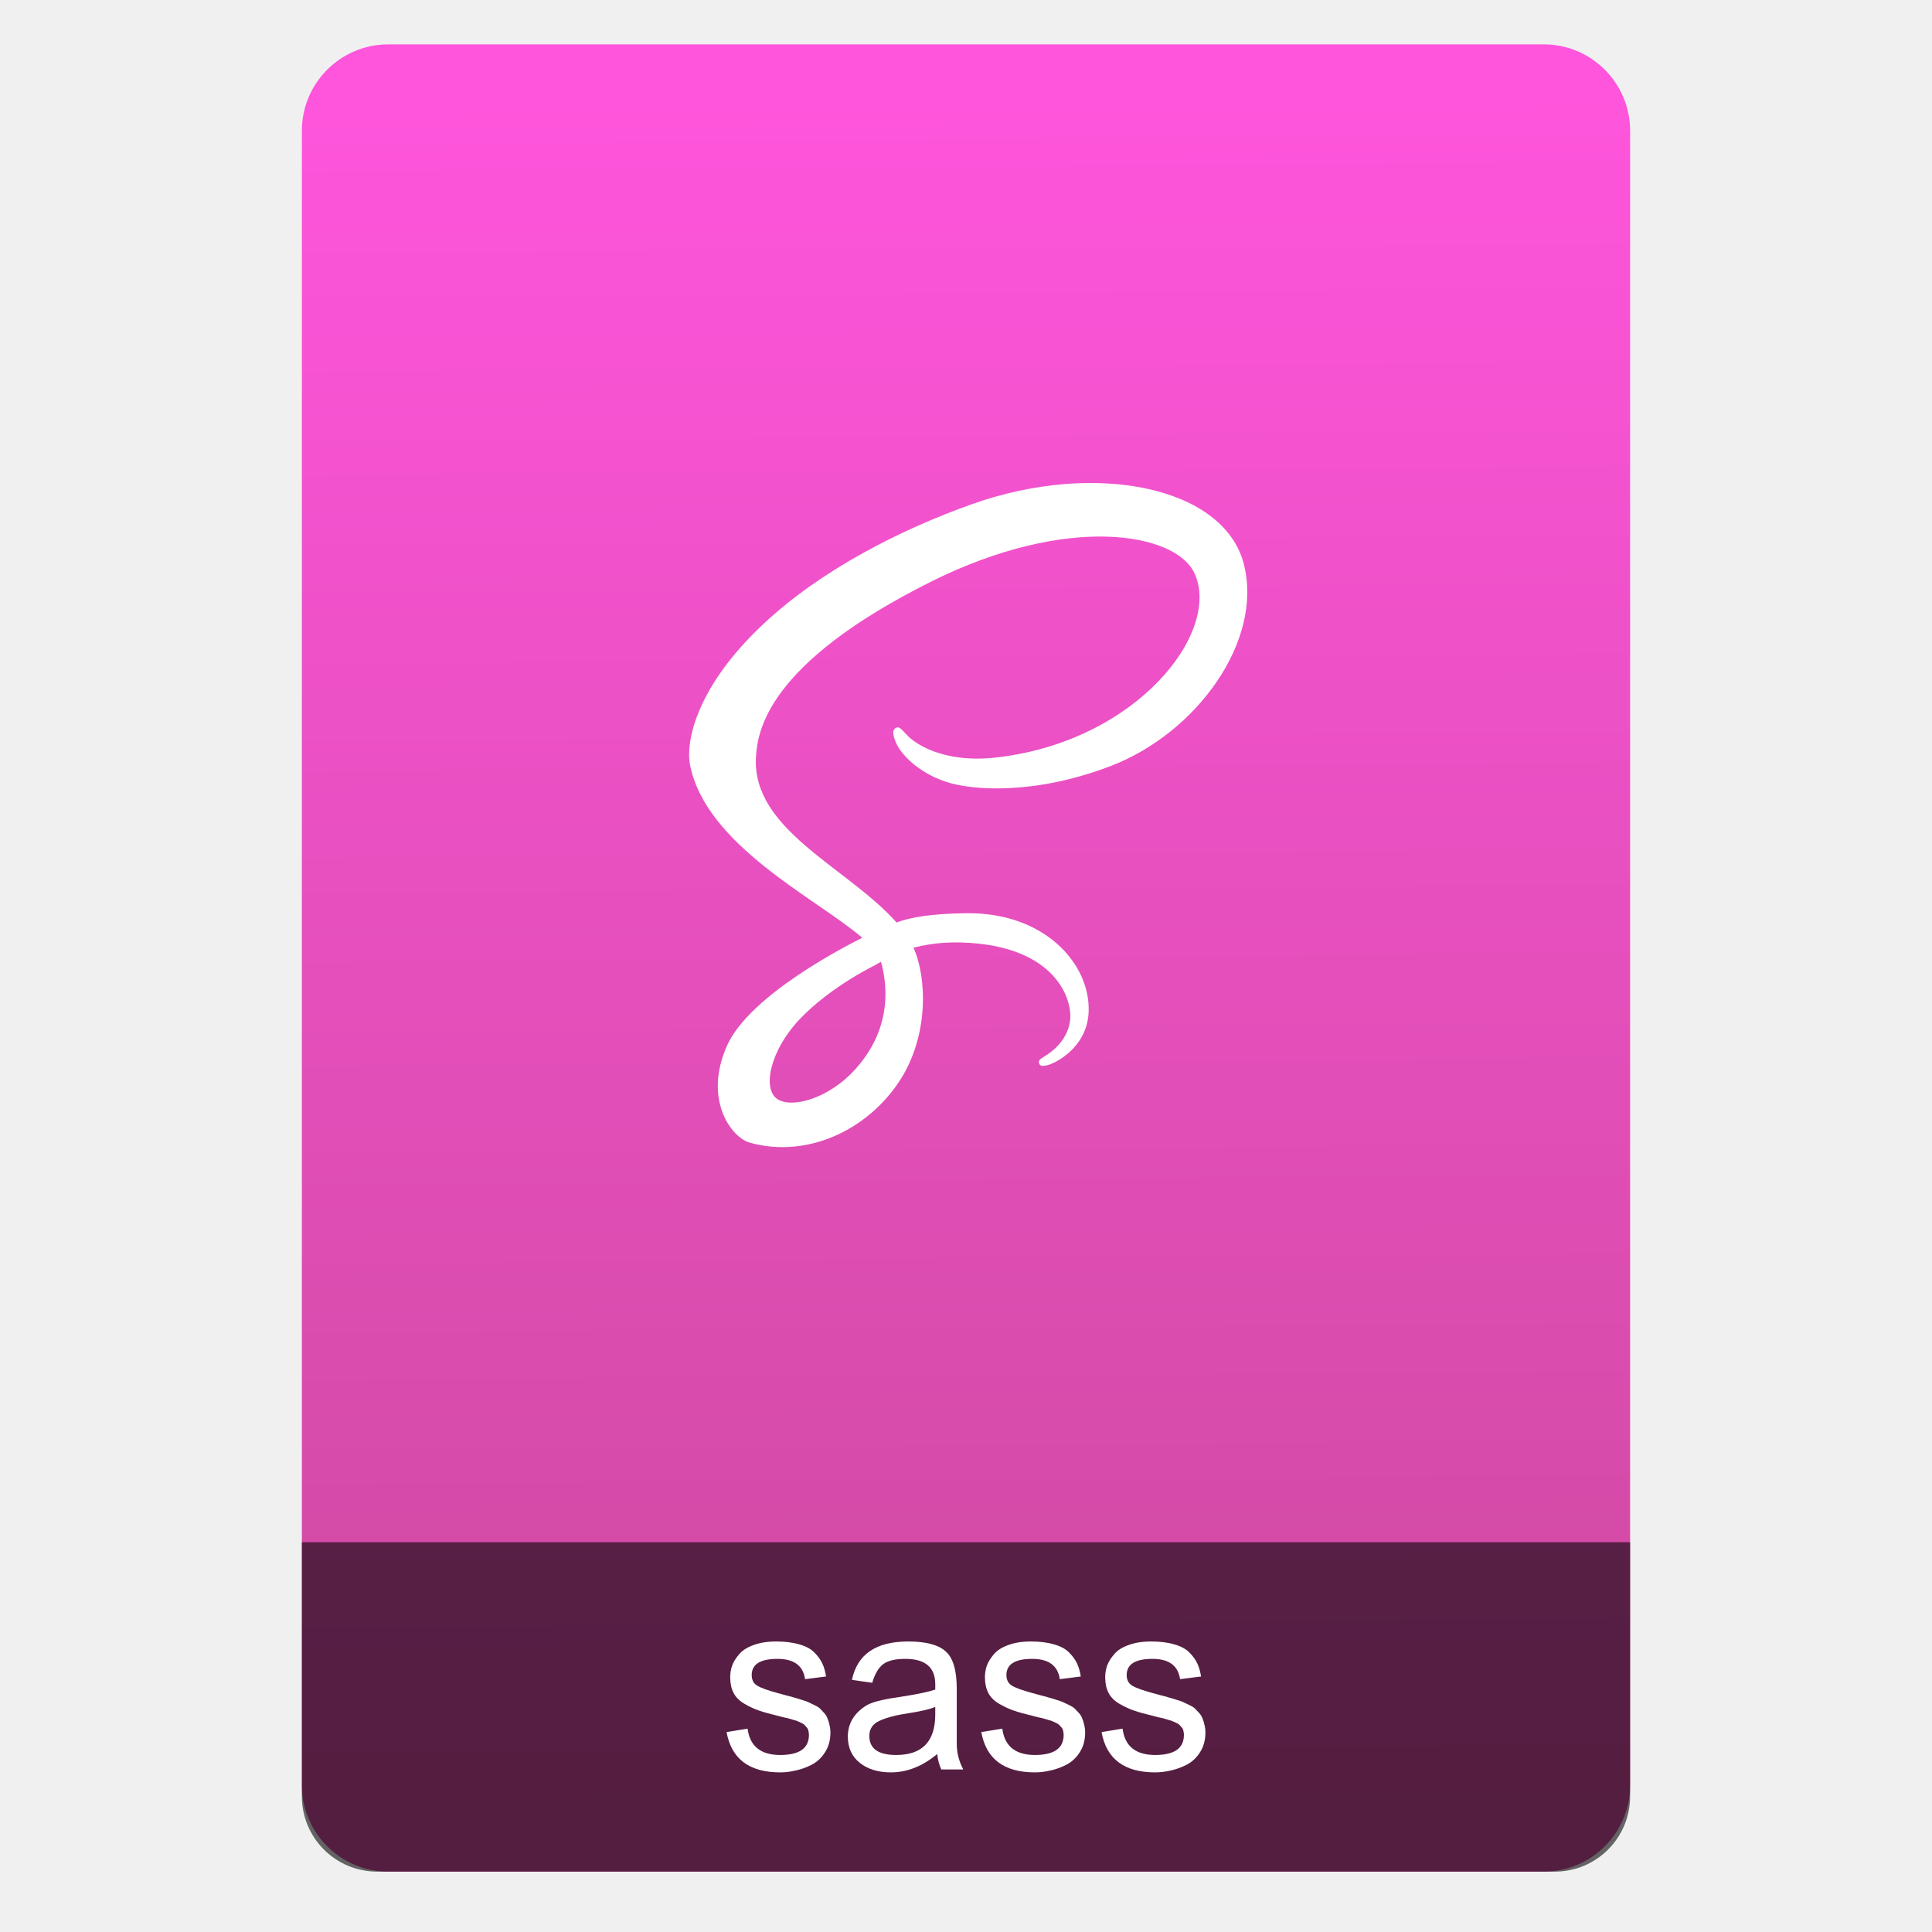
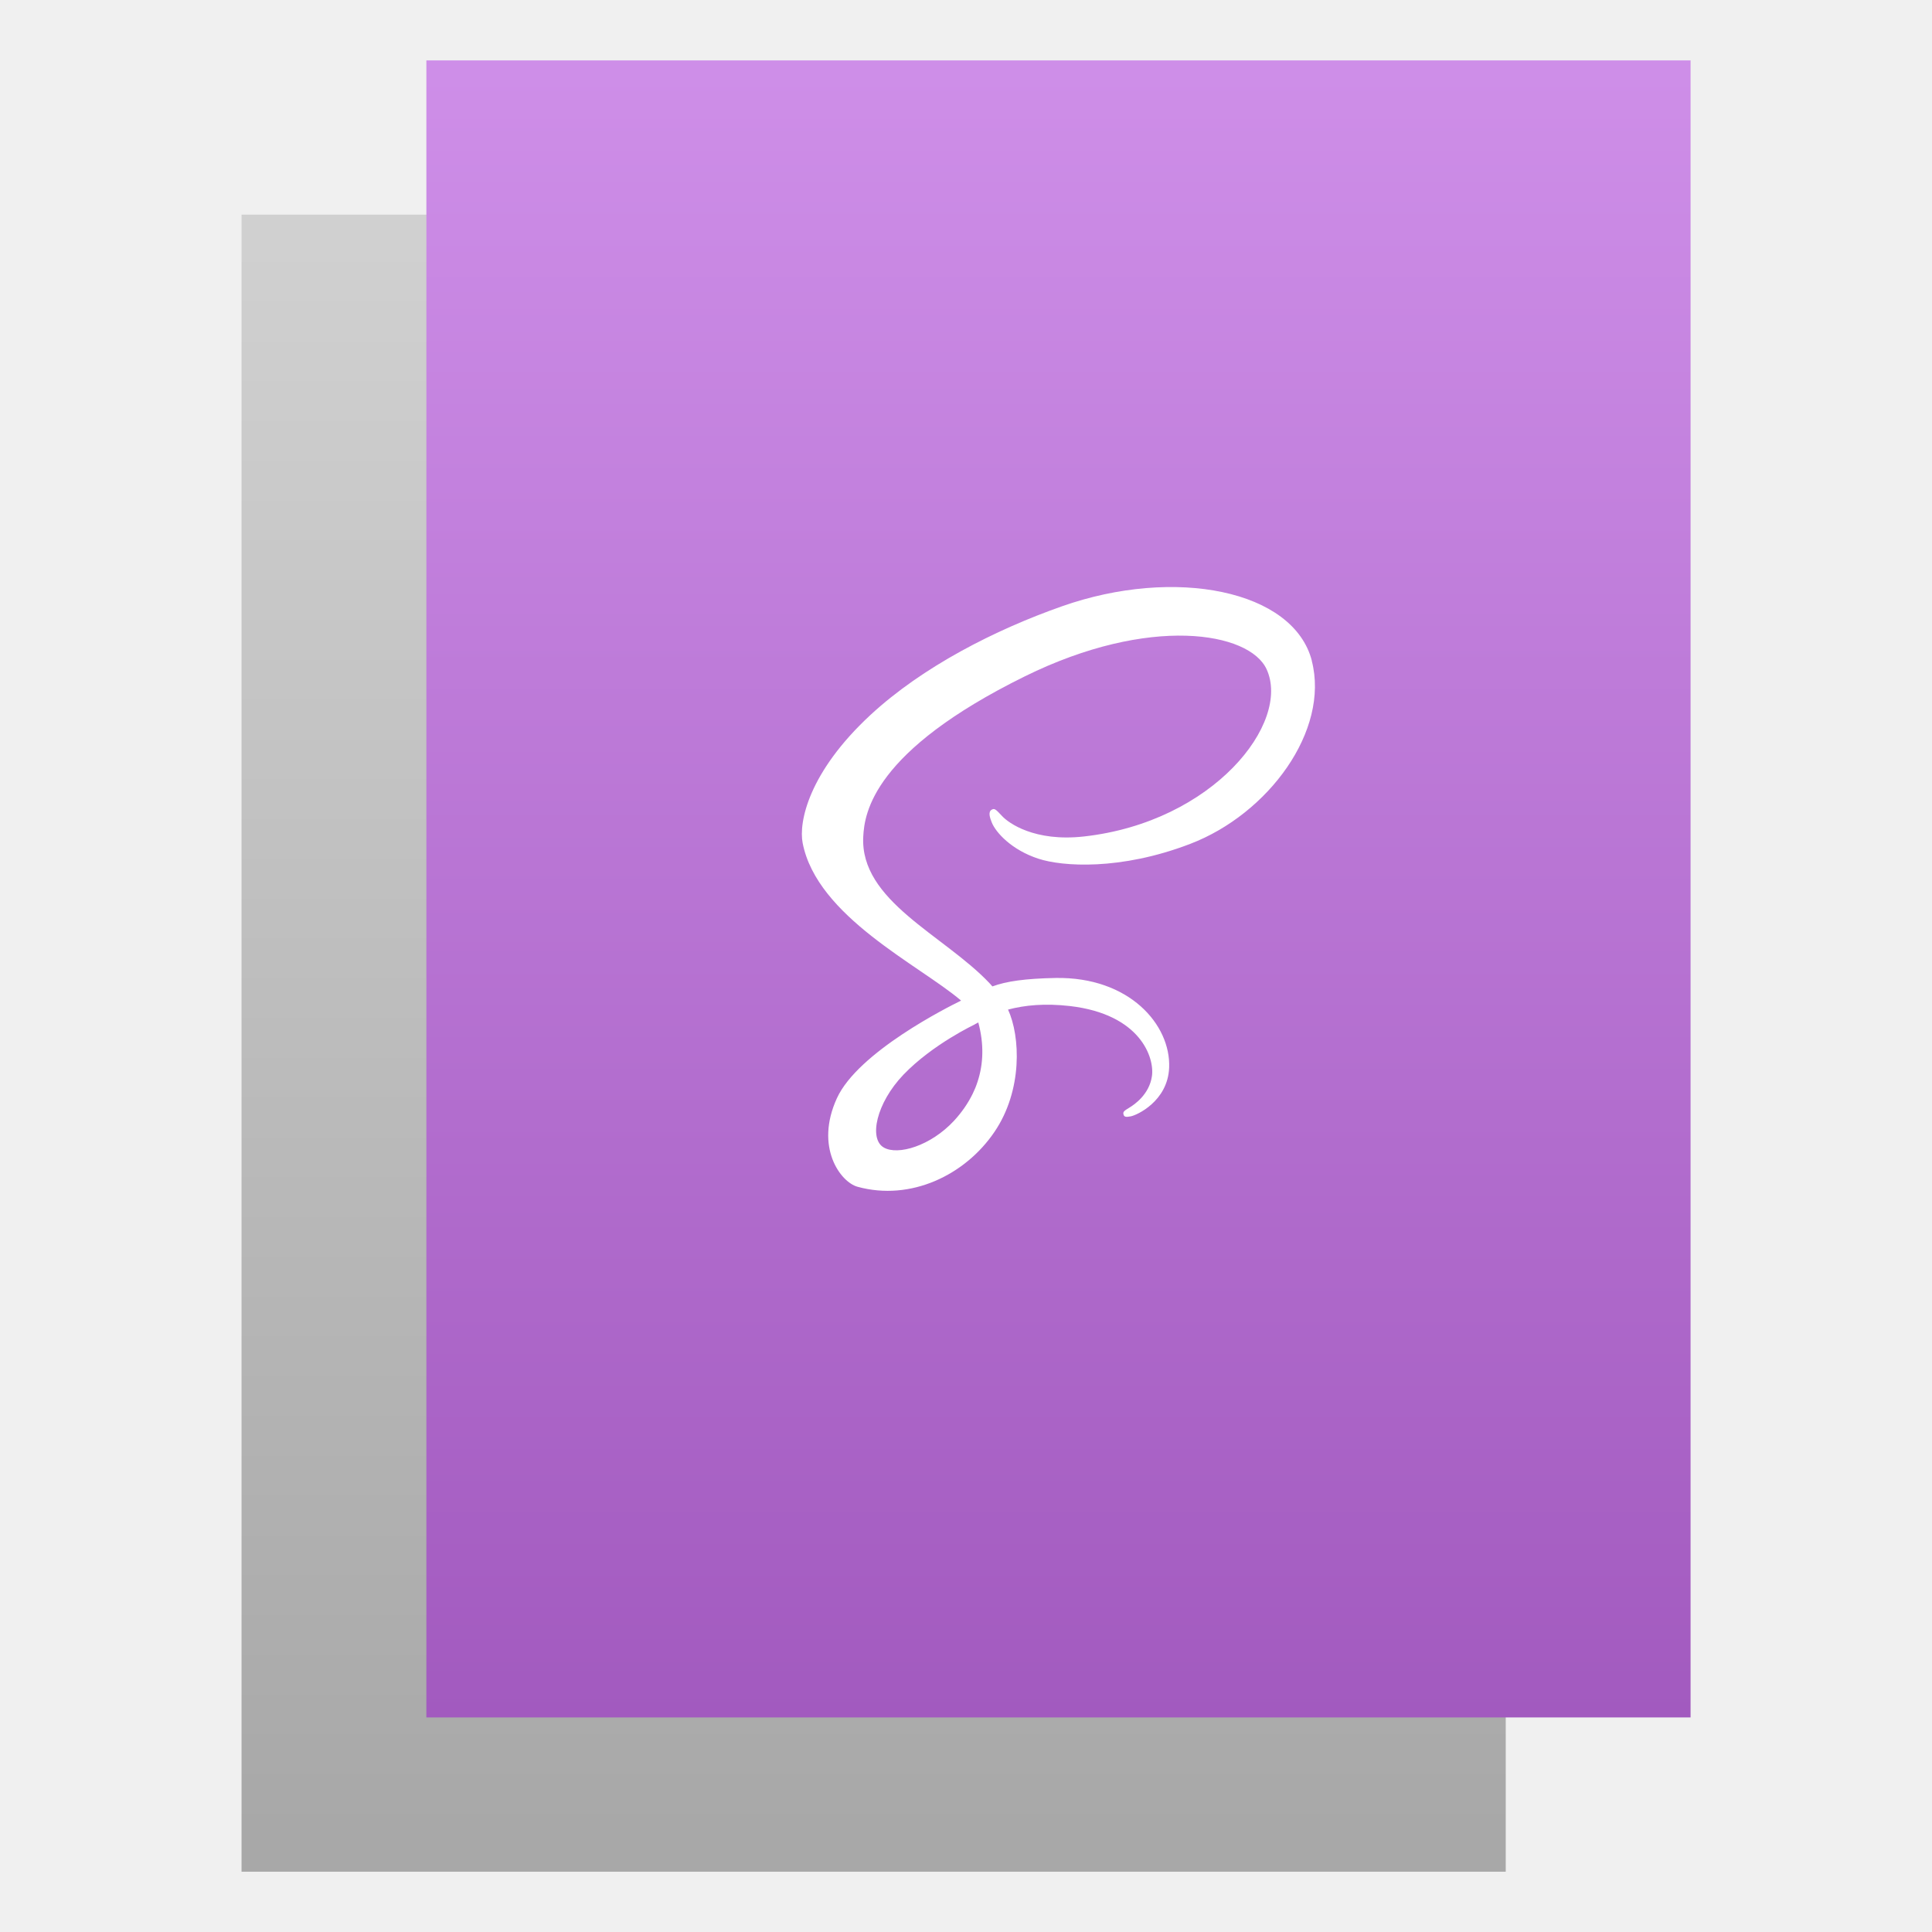
- <svg xmlns="http://www.w3.org/2000/svg" height="64" viewBox="0 0 64 64" width="64">
-   <linearGradient id="a" gradientTransform="matrix(1.07499 0 0 1.17929 56.68895 -.257355)" gradientUnits="userSpaceOnUse" x1="-74.929" x2="-75.26" y1="52.199" y2="2.356">
-     <stop offset="0" stop-color="#cc499c" />
-     <stop offset="1" stop-color="#f5d" />
-   </linearGradient>
-   <g transform="translate(56.39177 -.176777)">
-     <rect fill="url(#a)" height="60.531" ry="2.864" width="44" x="-46.392" y="1.646" />
-     <path d="m10 51.088v5.713 2.199.5c0 1.385 1.115 2.5 2.5 2.5h39c1.385 0 2.5-1.115 2.5-2.5v-.5-2.199-5.713z" fill-opacity=".588" transform="translate(-56.39177 .176777)" />
-     <g fill="#fff">
-       <path d="m-30.619 57.017q-.4-.096-.632-.176-.232-.08-.48-.224-.248-.144-.36-.36-.112-.216-.112-.52 0-.2.064-.384.072-.192.232-.376.16-.192.472-.304.32-.12.752-.12.448 0 .768.096.32.088.496.264.176.176.264.36.088.184.128.44l-.696.088q-.096-.672-.912-.672-.856 0-.856.536 0 .24.184.352.184.112.688.248.072.016.264.072.2.048.264.072.072.016.24.072.168.048.232.08.072.032.2.096.136.064.192.12.056.056.136.144.08.088.112.184.04.088.064.208.032.12.032.256 0 .376-.176.648-.168.272-.44.416-.264.136-.528.192-.264.064-.52.064-1.536 0-1.776-1.336l.696-.112q.112.872 1.08.872.952 0 .952-.664 0-.072-.016-.128-.008-.064-.048-.112-.04-.048-.072-.08-.032-.04-.104-.072-.072-.04-.12-.056-.04-.024-.144-.048-.104-.032-.16-.048-.048-.016-.176-.04-.128-.032-.184-.048z" />
-       <path d="m-26.402 55.129q-.512 0-.744.184-.224.176-.352.608l-.672-.096q.264-1.272 1.864-1.272.88 0 1.24.328.368.32.368 1.24v1.824q0 .44.216.848h-.728q-.104-.224-.136-.512-.728.608-1.536.608-.624 0-1.024-.312-.4-.32-.4-.872 0-.64.6-1.024.256-.168 1.104-.288.848-.128 1.192-.248v-.176q0-.84-.992-.84zm-.304 3.184q1.296 0 1.296-1.344v-.248q-.264.112-.88.208-.608.088-.96.248-.344.152-.344.504 0 .632.888.632z" />
-       <path d="m-22.181 57.017q-.4-.096-.632-.176-.232-.08-.48-.224-.248-.144-.36-.36-.112-.216-.112-.52 0-.2.064-.384.072-.192.232-.376.16-.192.472-.304.32-.12.752-.12.448 0 .768.096.32.088.496.264.176.176.264.36.088.184.128.44l-.696.088q-.096-.672-.912-.672-.856 0-.856.536 0 .24.184.352.184.112.688.248.072.016.264.072.2.048.264.072.072.016.24.072.168.048.232.08.072.032.2.096.136.064.192.12.056.056.136.144.08.088.112.184.04.088.064.208.032.12.032.256 0 .376-.176.648-.168.272-.44.416-.264.136-.528.192-.264.064-.52.064-1.536 0-1.776-1.336l.696-.112q.112.872 1.08.872.952 0 .952-.664 0-.072-.016-.128-.008-.064-.048-.112-.04-.048-.072-.08-.032-.04-.104-.072-.072-.04-.12-.056-.04-.024-.144-.048-.104-.032-.16-.048-.048-.016-.176-.04-.128-.032-.184-.048z" />
-       <path d="m-18.197 57.017q-.4-.096-.632-.176-.232-.08-.48-.224-.248-.144-.36-.36-.112-.216-.112-.52 0-.2.064-.384.072-.192.232-.376.16-.192.472-.304.32-.12.752-.12.448 0 .768.096.32.088.496.264.176.176.264.36.088.184.128.44l-.696.088q-.096-.672-.912-.672-.856 0-.856.536 0 .24.184.352.184.112.688.248.072.016.264.072.2.048.264.072.072.016.24.072.168.048.232.08.072.032.2.096.136.064.192.12.056.056.136.144.08.088.112.184.04.088.064.208.032.12.032.256 0 .376-.176.648-.168.272-.44.416-.264.136-.528.192-.264.064-.52.064-1.536 0-1.776-1.336l.696-.112q.112.872 1.08.872.952 0 .952-.664 0-.072-.016-.128-.008-.064-.048-.112-.04-.048-.072-.08-.032-.04-.104-.072-.072-.04-.12-.056-.04-.024-.144-.048-.104-.032-.16-.048-.048-.016-.176-.04-.128-.032-.184-.048z" />
-     </g>
-     <path d="m-27.207 32.038c.212.783.188 1.513-.03 2.175-.024.073-.051.146-.08.218-.029.072-.06.143-.094.213-.169.35-.395.677-.672.98-.845.922-2.027 1.271-2.533.977-.547-.317-.273-1.618.707-2.654 1.055-1.115 2.572-1.832 2.572-1.832l-.003-.005c.044-.024.088-.048.133-.073zm12.02-13.17c-.659-2.584-4.944-3.434-9-1.993-2.414.857-5.027 2.203-6.905 3.961-2.234 2.089-2.59 3.908-2.443 4.668.518 2.681 4.192 4.434 5.702 5.734v.008c-.445.219-3.705 1.869-4.468 3.555-.805 1.779.128 3.056.746 3.228 1.914.532 3.878-.425 4.933-2 1.018-1.519.934-3.481.491-4.457.611-.161 1.322-.233 2.227-.128 2.553.298 3.053 1.892 2.958 2.559-.096.667-.631 1.034-.81 1.145-.179.111-.234.149-.219.231.022.12.105.115.257.089.21-.035 1.34-.543 1.389-1.774.062-1.563-1.437-3.312-4.089-3.266-1.092.019-1.779.123-2.276.307-.037-.042-.074-.083-.113-.125-1.64-1.75-4.671-2.987-4.543-5.339.047-.855.344-3.107 5.825-5.838 4.49-2.237 8.085-1.622 8.706-.257.887 1.949-1.921 5.573-6.584 6.095-1.777.199-2.712-.489-2.945-.746-.245-.27-.281-.282-.373-.231-.149.083-.055.321 0 .463.139.362.711 1.005 1.685 1.324.857.281 2.943.436 5.465-.54 2.825-1.093 5.031-4.133 4.383-6.674" fill="#fff" />
+ <svg xmlns="http://www.w3.org/2000/svg" xmlns:xlink="http://www.w3.org/1999/xlink" width="64" height="64" viewBox="0 0 16.933 16.933" version="1.1" id="svg8">
+   <defs id="defs2">
+     <linearGradient id="linearGradient967">
+       <stop style="stop-color:#a25abf;stop-opacity:1;" offset="0" id="stop963" />
+       <stop style="stop-color:#ce8ee8;stop-opacity:1" offset="1" id="stop965" />
+     </linearGradient>
+     <linearGradient xlink:href="#linearGradient1497" id="linearGradient1455" x1="130.169" y1="6.78" x2="130.169" y2="47.729" gradientUnits="userSpaceOnUse" gradientTransform="matrix(0.3400198,0,0,0.3405574,-36.83406,-298.4448)" />
+     <linearGradient id="linearGradient1497">
+       <stop id="stop1493" offset="0" style="stop-color:#a8a8a8;stop-opacity:1" />
+       <stop id="stop1495" offset="1" style="stop-color:#d0d0d0;stop-opacity:1" />
+     </linearGradient>
+     <linearGradient id="b-3" gradientUnits="userSpaceOnUse" x1="407.004" x2="407.004" xlink:href="#a-3" y1="544.312" y2="503.15" gradientTransform="translate(-384.5714,-510.9844)" />
+     <linearGradient id="linearGradient953">
+       <stop offset="0" stop-color="#3889e9" id="stop2-6" />
+       <stop offset="1" stop-color="#5ea5fb" id="stop4-7" />
+     </linearGradient>
+     <linearGradient id="b-3-9" gradientUnits="userSpaceOnUse" x1="407.004" x2="407.004" xlink:href="#a-3" y1="544.312" y2="503.15" gradientTransform="translate(-382.9482,-511.4155)" />
+     <linearGradient y2="1037.208" y1="1013.622" xlink:href="#a" x2="34.117" x1="33.462" gradientUnits="userSpaceOnUse" gradientTransform="matrix(0.7529822,0,0,1,8.617543,0)" id="linearGradient1068" />
+     <linearGradient id="linearGradient1072">
+       <stop id="stop2-7" stop-color="#f6fbff" offset="0" />
+       <stop id="stop4-0" stop-color="#eaeff2" offset="1" />
+     </linearGradient>
+     <linearGradient y2="1012.362" y1="1036.362" x2="17" x1="17" gradientUnits="userSpaceOnUse" gradientTransform="matrix(1.81378,0,0,1.759273,-16.35338,-1778.736)" id="b-9">
+       <stop id="stop7-3" stop-color="#8e44ad" offset="0" />
+       <stop id="stop9-6" stop-color="#c370e5" offset="1" />
+     </linearGradient>
+     <linearGradient y2="1019.681" y1="1032.542" xlink:href="#a" x2="25.823" x1="15.231" gradientUnits="userSpaceOnUse" id="d-0" />
+     <linearGradient xlink:href="#linearGradient967" id="linearGradient969" x1="9.246" y1="-295.13" x2="9.246" y2="-280.69" gradientUnits="userSpaceOnUse" />
+   </defs>
+   <g id="layer1" transform="translate(0,-280.0666)">
+     <rect transform="scale(1,-1)" y="-296.471" x="2.117" height="14.523" width="11.08" id="rect1243" style="opacity:1;vector-effect:none;fill:url(#linearGradient1455);fill-opacity:1;stroke:none;stroke-width:0.794;stroke-linecap:round;stroke-linejoin:miter;stroke-miterlimit:4;stroke-dasharray:none;stroke-dashoffset:0;stroke-opacity:1;paint-order:stroke fill markers" />
+     <rect style="opacity:1;vector-effect:none;fill:url(#linearGradient969);fill-opacity:1;stroke:none;stroke-width:0.794;stroke-linecap:round;stroke-linejoin:miter;stroke-miterlimit:4;stroke-dasharray:none;stroke-dashoffset:0;stroke-opacity:1;paint-order:stroke fill markers" id="rect1466" width="11.08" height="14.523" x="3.737" y="-295.119" transform="scale(1,-1)" />
+     <path style="fill:#ffffff;stroke-width:0.265" id="path21" d="m 8.574,289.027 c 0.051,0.188 0.046,0.364 -0.007,0.523 -0.006,0.018 -0.012,0.035 -0.019,0.052 -0.007,0.017 -0.015,0.034 -0.023,0.051 -0.041,0.084 -0.096,0.163 -0.163,0.236 -0.206,0.222 -0.493,0.306 -0.616,0.235 -0.133,-0.076 -0.066,-0.389 0.172,-0.638 0.257,-0.268 0.626,-0.441 0.626,-0.441 l -6.81e-4,-9.1e-4 c 0.011,-0.005 0.021,-0.011 0.032,-0.017 z m 2.924,-3.168 c -0.16,-0.622 -1.203,-0.826 -2.189,-0.479 -0.587,0.206 -1.223,0.53 -1.68,0.953 -0.543,0.503 -0.63,0.94 -0.594,1.123 0.126,0.645 1.02,1.067 1.387,1.379 v 0.002 c -0.108,0.053 -0.901,0.449 -1.087,0.855 -0.196,0.428 0.031,0.735 0.181,0.776 0.466,0.128 0.943,-0.102 1.2,-0.481 0.248,-0.365 0.227,-0.837 0.119,-1.072 0.149,-0.039 0.322,-0.056 0.542,-0.031 0.621,0.072 0.743,0.455 0.719,0.615 -0.023,0.16 -0.154,0.249 -0.197,0.275 -0.044,0.027 -0.057,0.036 -0.053,0.056 0.005,0.029 0.025,0.028 0.063,0.021 0.051,-0.008 0.326,-0.131 0.338,-0.427 0.015,-0.376 -0.349,-0.797 -0.995,-0.786 -0.266,0.005 -0.433,0.029 -0.554,0.074 -0.009,-0.01 -0.018,-0.02 -0.027,-0.03 -0.399,-0.421 -1.136,-0.719 -1.105,-1.284 0.011,-0.206 0.084,-0.747 1.417,-1.404 1.092,-0.538 1.967,-0.39 2.118,-0.062 0.216,0.469 -0.467,1.34 -1.602,1.466 -0.432,0.048 -0.66,-0.118 -0.716,-0.179 -0.06,-0.065 -0.068,-0.068 -0.091,-0.056 -0.036,0.02 -0.013,0.077 0,0.111 0.034,0.087 0.173,0.242 0.41,0.319 0.208,0.068 0.716,0.105 1.329,-0.13 0.687,-0.263 1.224,-0.994 1.066,-1.605" />
  </g>
</svg>
